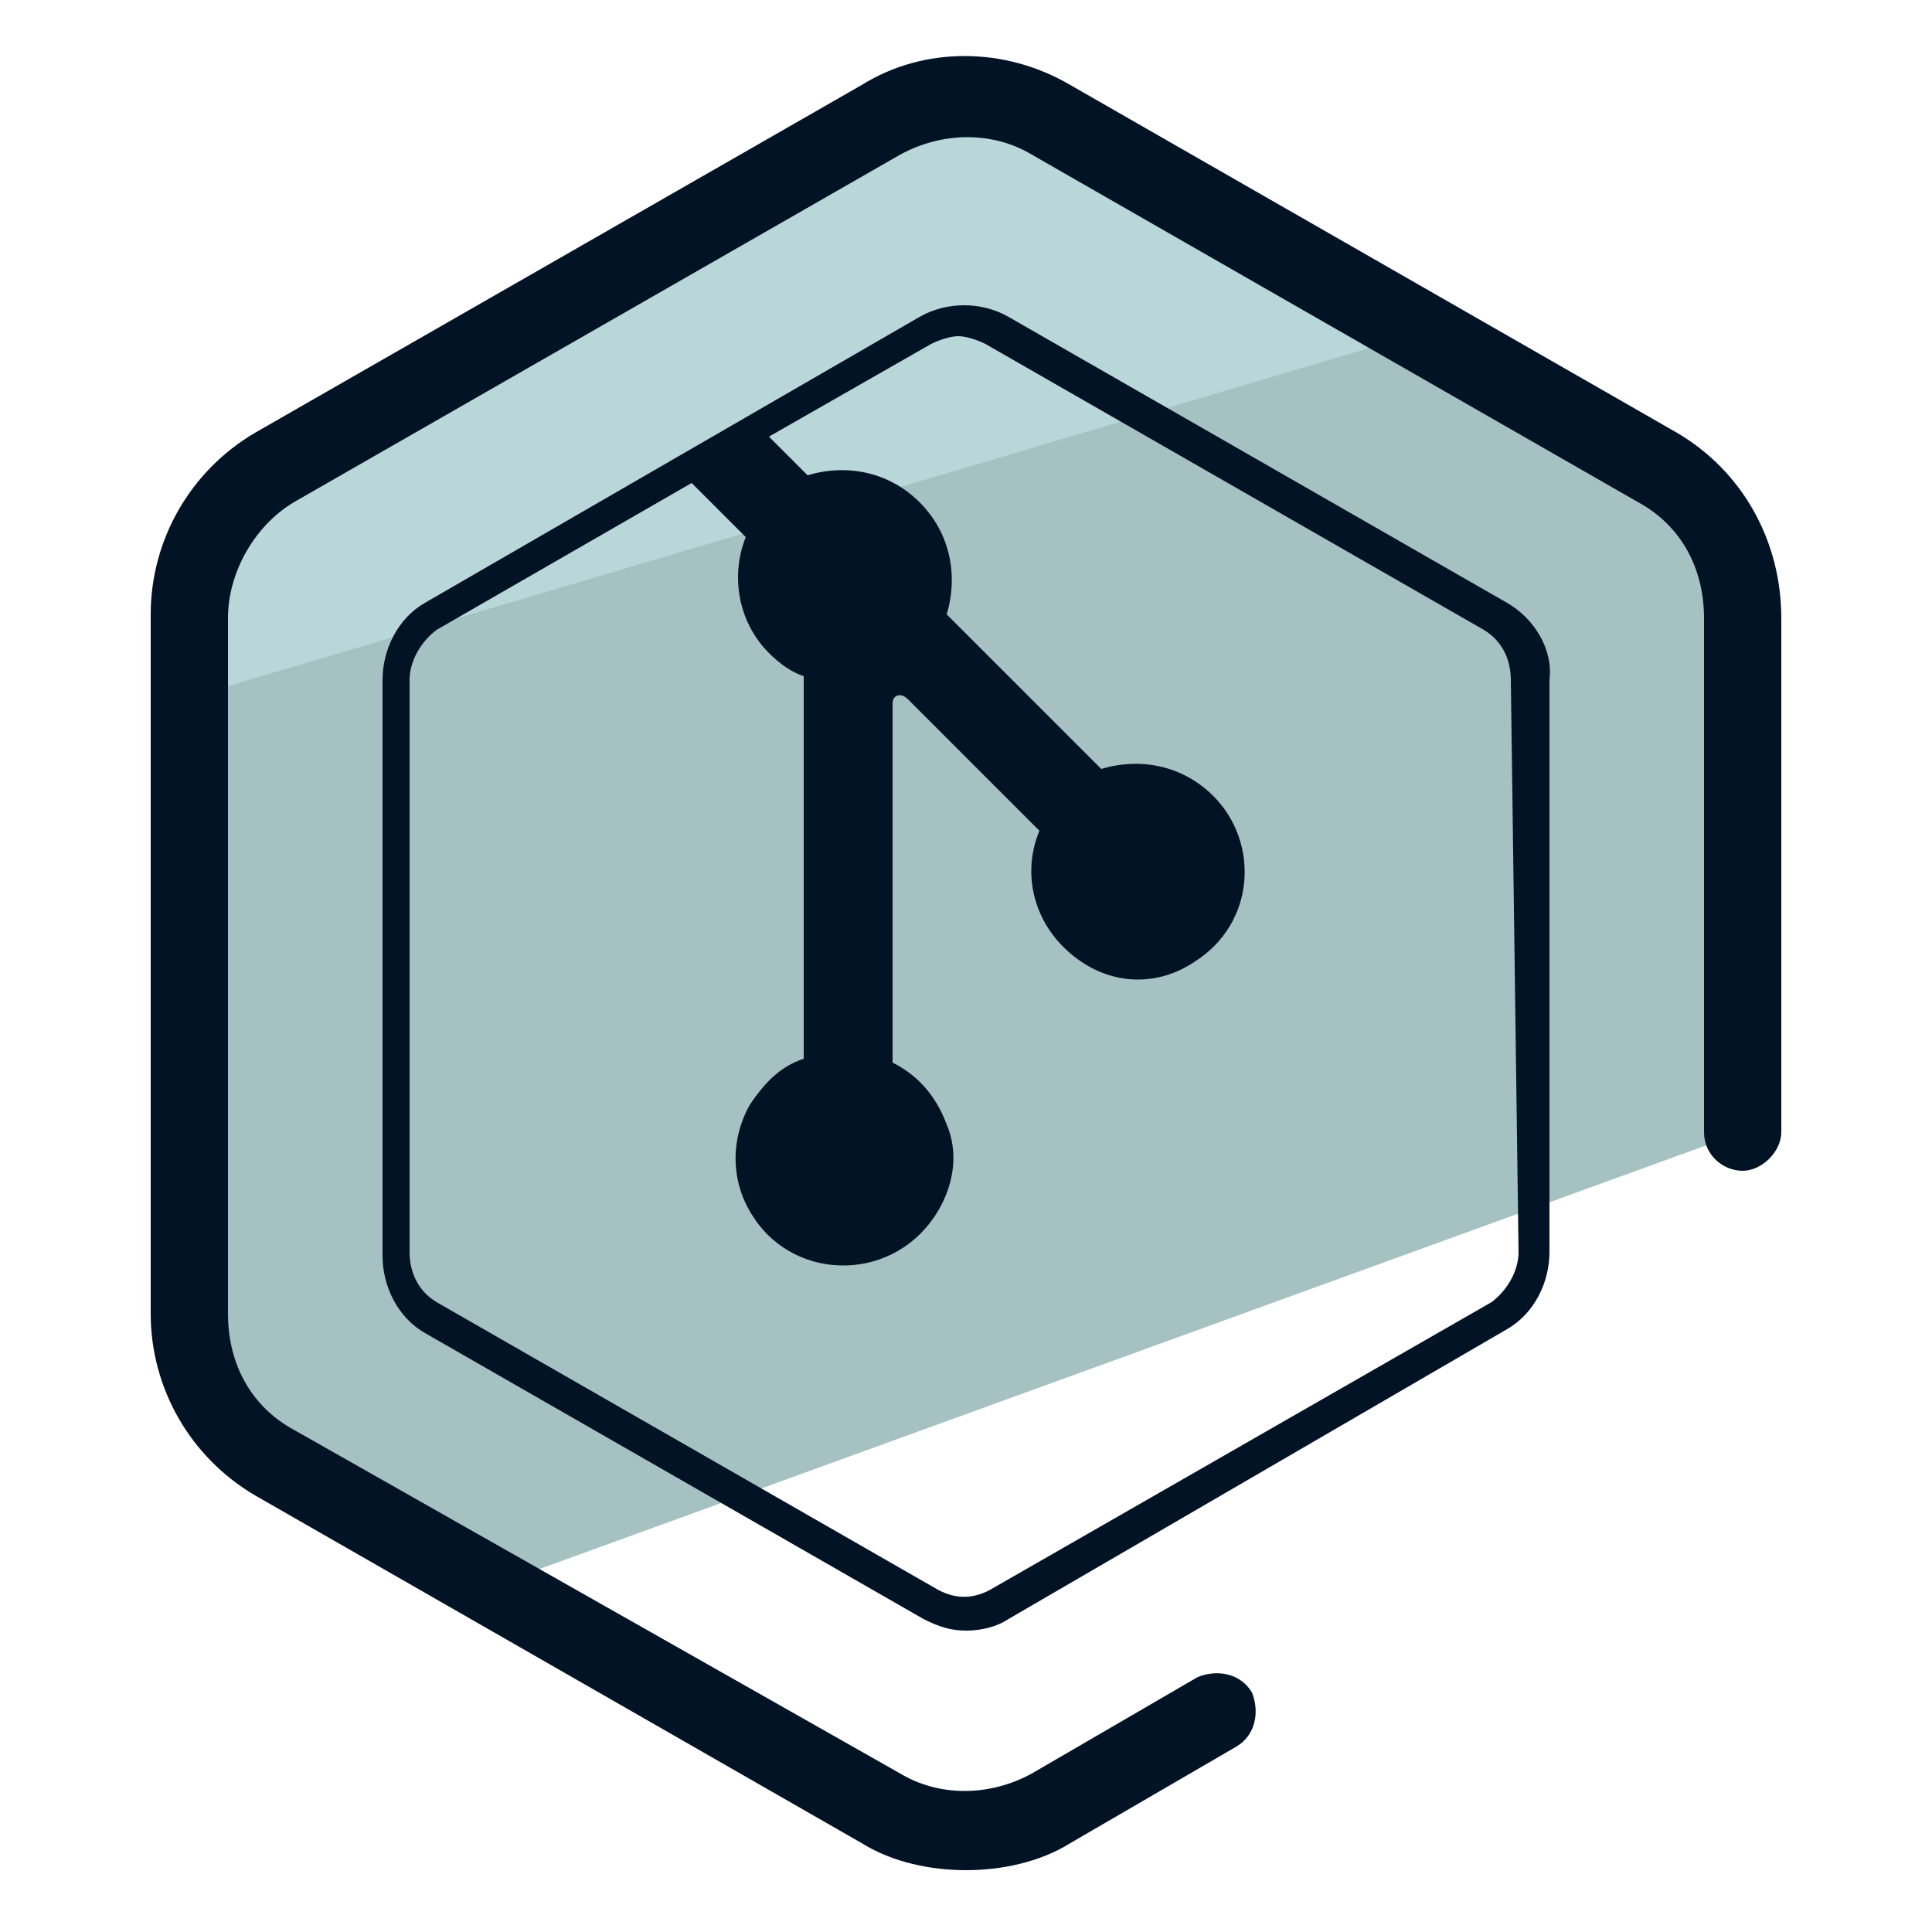
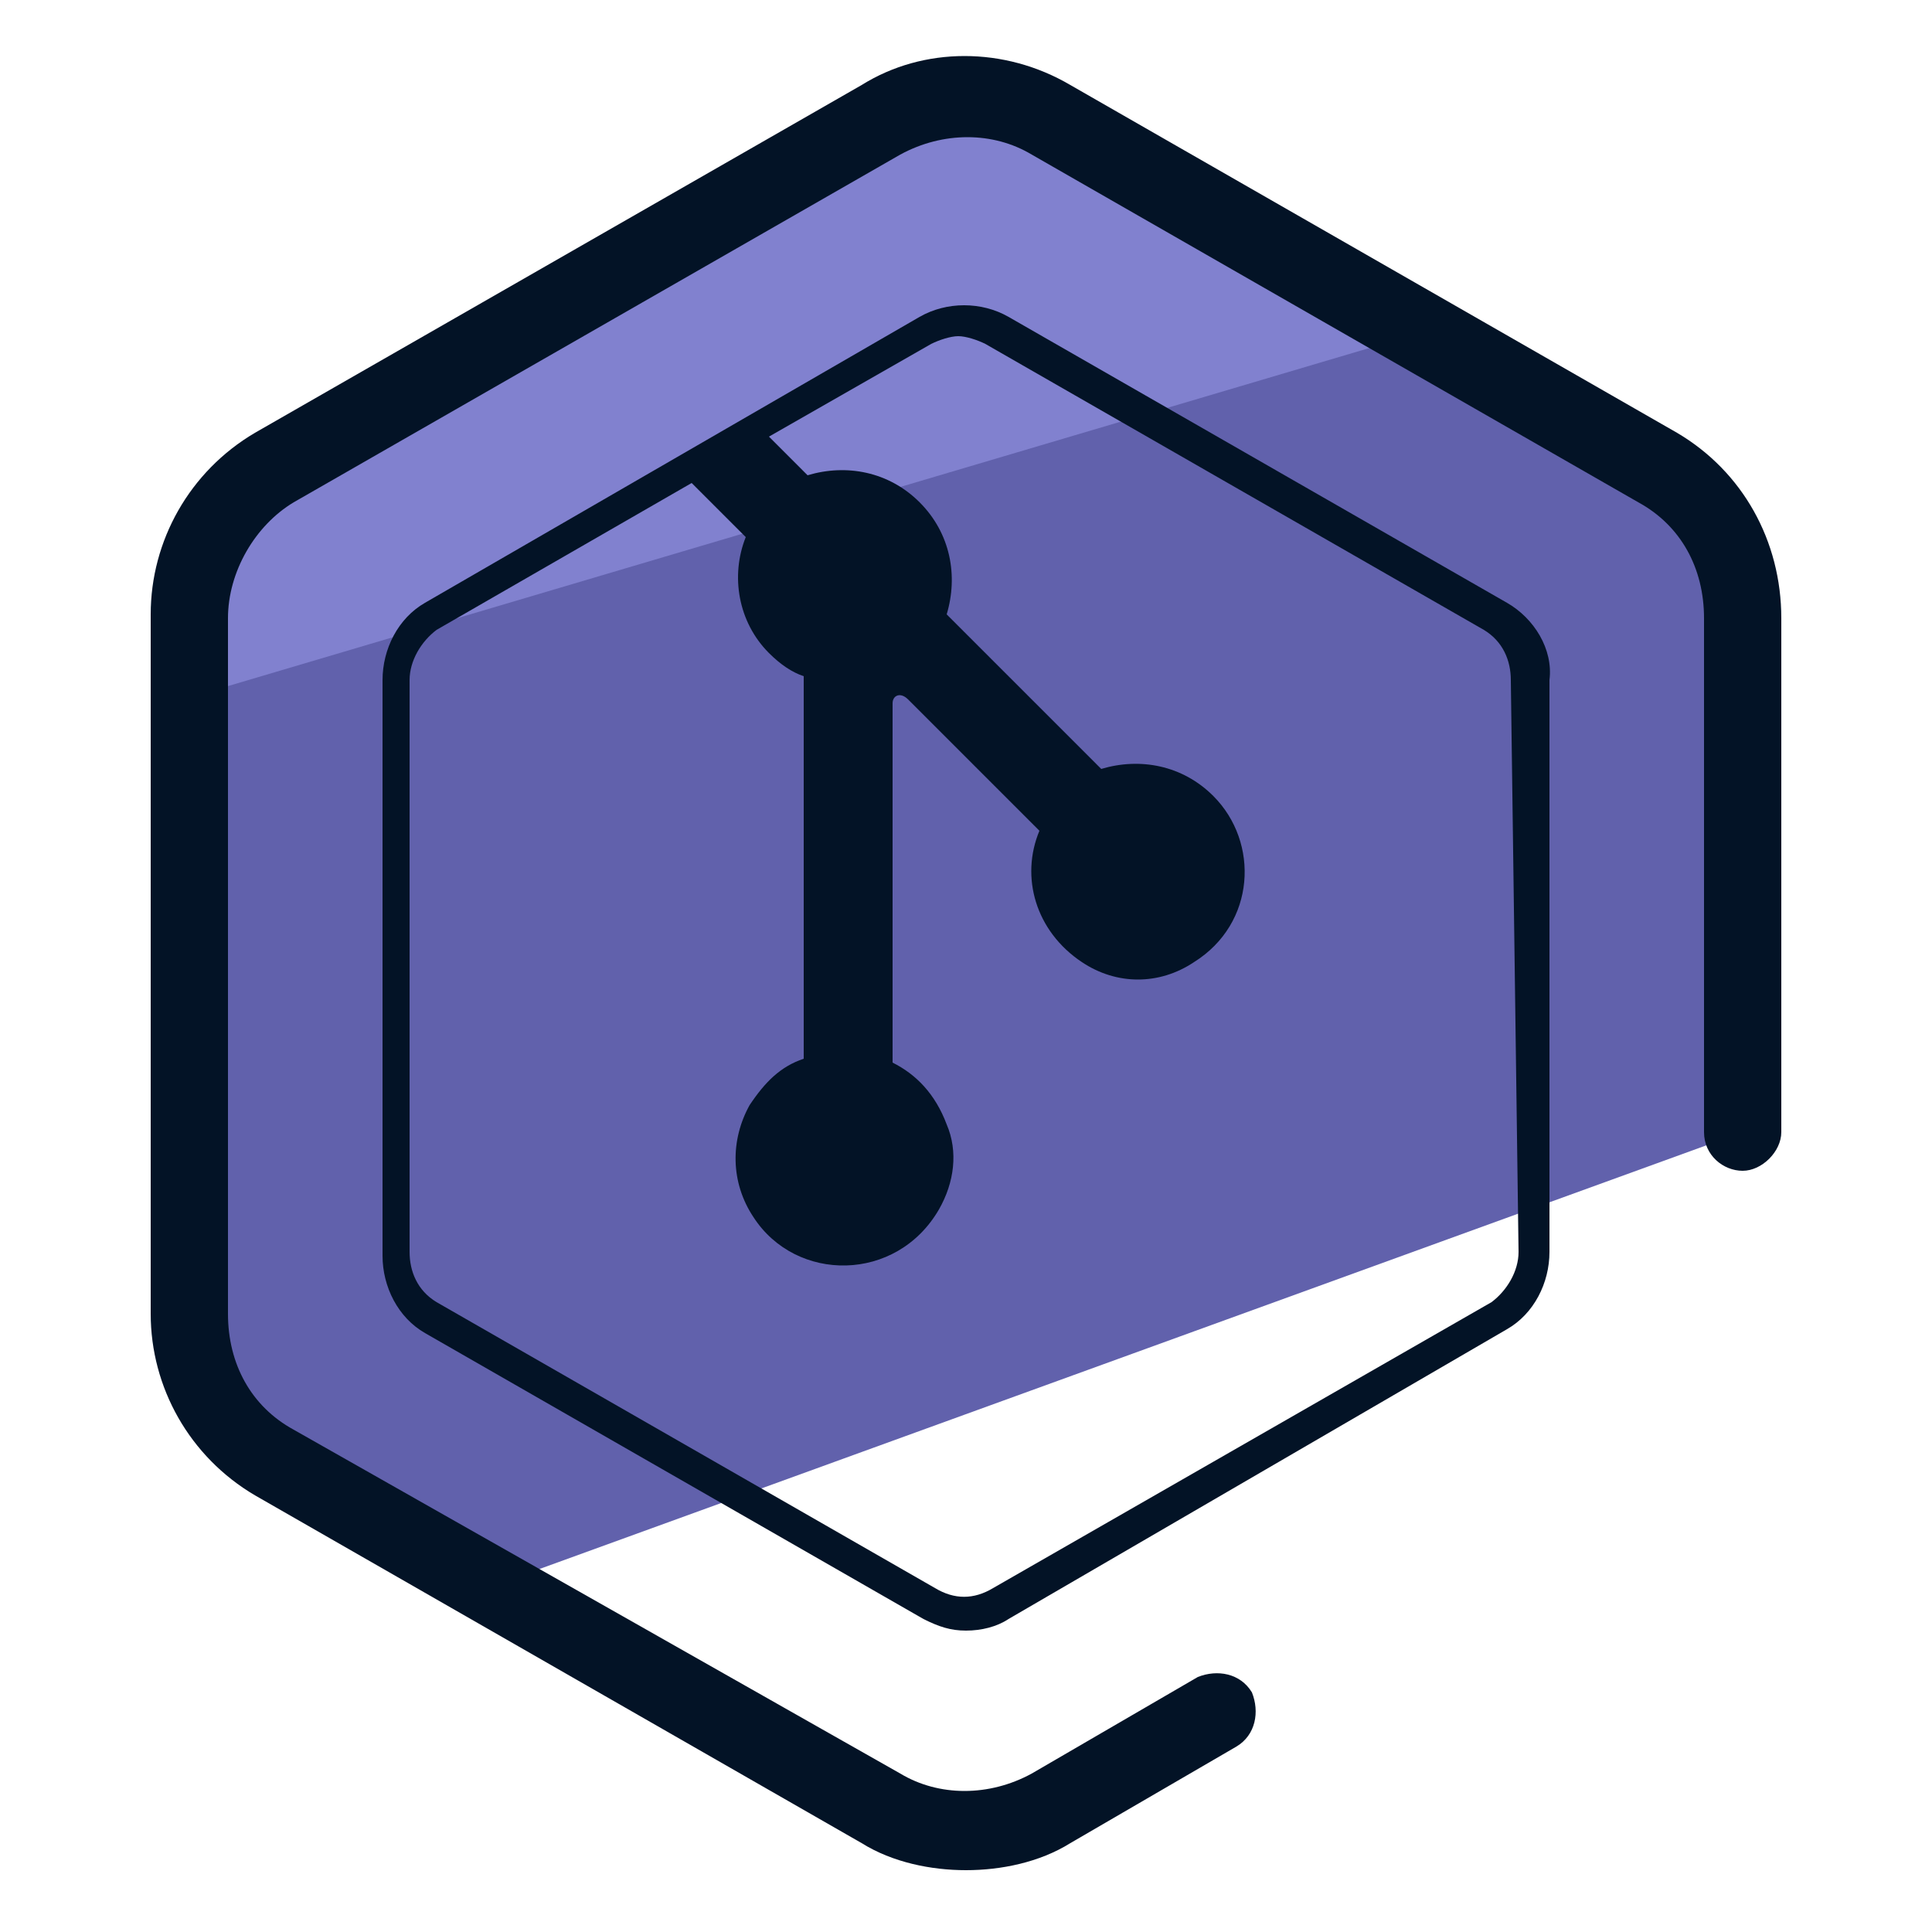
<svg xmlns="http://www.w3.org/2000/svg" id="Layer_1" x="0" y="0" version="1.1" viewBox="0 0 50 50" xml:space="preserve">
  <style>.st2{fill:#031326}</style>
-   <path fill="#a6c1c2" d="M7.1 37.9l5.5 3.2 32.5-11.8V16c0-1.6-.8-3.1-2.2-3.8l-15.7-9c-1.4-.8-3.1-.8-4.4 0l-15.7 9c-1.4.8-2.2 2.3-2.2 3.8v18c0 1.6.8 3.1 2.2 3.9z" />
-   <path fill="#b9d7d9" d="M35.8 8.9l-8.1-5.4c-1.3-.9-3-1-4.4-.3l-16.2 8c-1.5.8-2.4 2.2-2.5 3.8l-.2 3.2 31.4-9.3z" />
+   <path fill="#6161ac" d="M7.1 37.9l5.5 3.2 32.5-11.8V16c0-1.6-.8-3.1-2.2-3.8l-15.7-9c-1.4-.8-3.1-.8-4.4 0l-15.7 9c-1.4.8-2.2 2.3-2.2 3.8v18c0 1.6.8 3.1 2.2 3.9z" />
+   <path fill="#8181cf" d="M35.8 8.9l-8.1-5.4c-1.3-.9-3-1-4.4-.3l-16.2 8c-1.5.8-2.4 2.2-2.5 3.8l-.2 3.2 31.4-9.3z" />
  <path d="M43.4 11.2l-15.7-9c-1.7-1-3.8-1-5.4 0l-15.7 9c-1.7 1-2.7 2.8-2.7 4.7V34c0 1.9 1 3.7 2.7 4.7l15.7 9c.8.5 1.8.7 2.7.7s1.9-.2 2.7-.7l4.3-2.5c.5-.3.6-.9.4-1.4-.3-.5-.9-.6-1.4-.4l-4.3 2.5c-1.1.6-2.4.6-3.4 0L7.6 37c-1.1-.6-1.7-1.7-1.7-3V16c0-1.2.7-2.4 1.7-3l15.7-9c1.1-.6 2.4-.6 3.4 0l15.7 9c1.1.6 1.7 1.7 1.7 3v13.3c0 .6.5 1 1 1s1-.5 1-1V16c0-2-1-3.8-2.7-4.8z" class="st2" />
  <path d="M39 15.6L26.1 8.2c-.7-.4-1.6-.4-2.3 0L11 15.6c-.7.4-1.1 1.2-1.1 2v14.9c0 .8.4 1.6 1.1 2l12.9 7.4c.4.2.7.3 1.1.3s.8-.1 1.1-.3L39 34.4c.7-.4 1.1-1.2 1.1-2V17.6c.1-.8-.4-1.6-1.1-2zm.3 16.8c0 .5-.3 1-.7 1.3l-12.9 7.4c-.5.3-1 .3-1.5 0l-12.9-7.4c-.5-.3-.7-.8-.7-1.3V17.6c0-.5.3-1 .7-1.3l6.6-3.8 1.4 1.4c-.4 1-.2 2.2.6 3 .3.3.6.5.9.6v9.9c-.6.2-1 .6-1.4 1.2-.5.9-.5 2 .1 2.9 1.1 1.7 3.7 1.7 4.8-.2.4-.7.5-1.5.2-2.2-.3-.8-.8-1.3-1.4-1.6v-9.3c0-.2.2-.3.4-.1l3.4 3.4c-.5 1.2-.1 2.6 1.1 3.4.9.6 2 .6 2.9 0 1.6-1 1.7-3.1.5-4.3-.8-.8-1.9-1-2.9-.7l-4-4c.3-1 .1-2.1-.7-2.9-.8-.8-1.9-1-2.9-.7l-1-1 4.2-2.4c.2-.1.5-.2.7-.2s.5.1.7.2l12.9 7.4c.5.3.7.8.7 1.3l.2 14.8z" class="st2" />
</svg>
